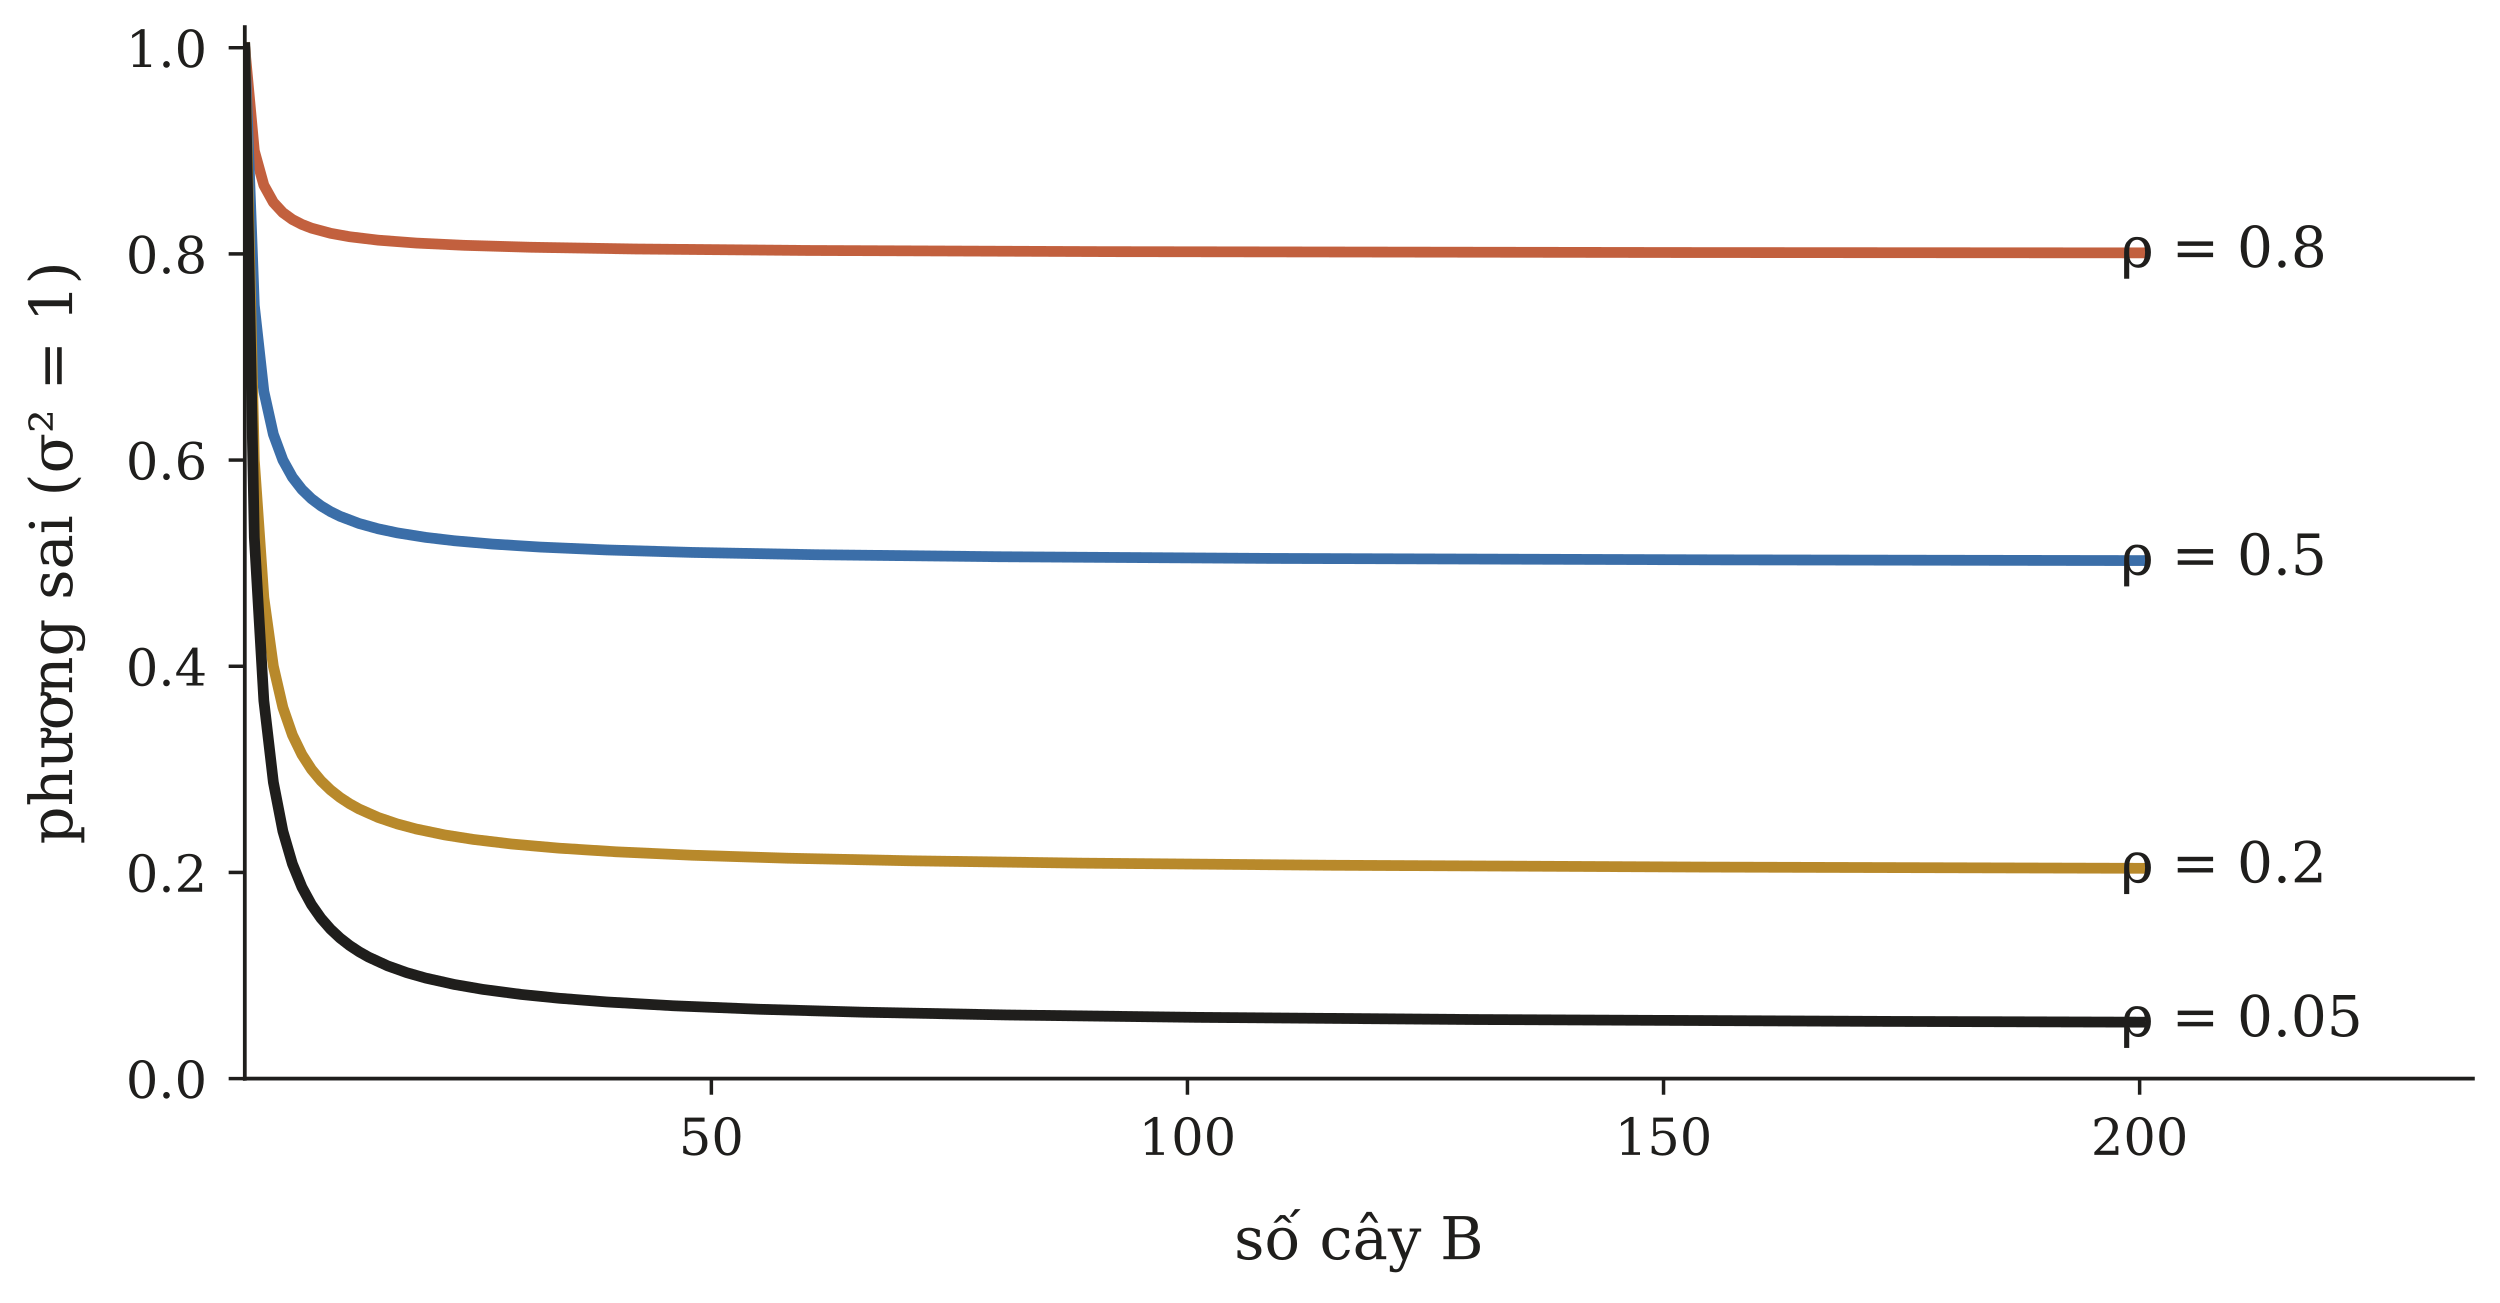
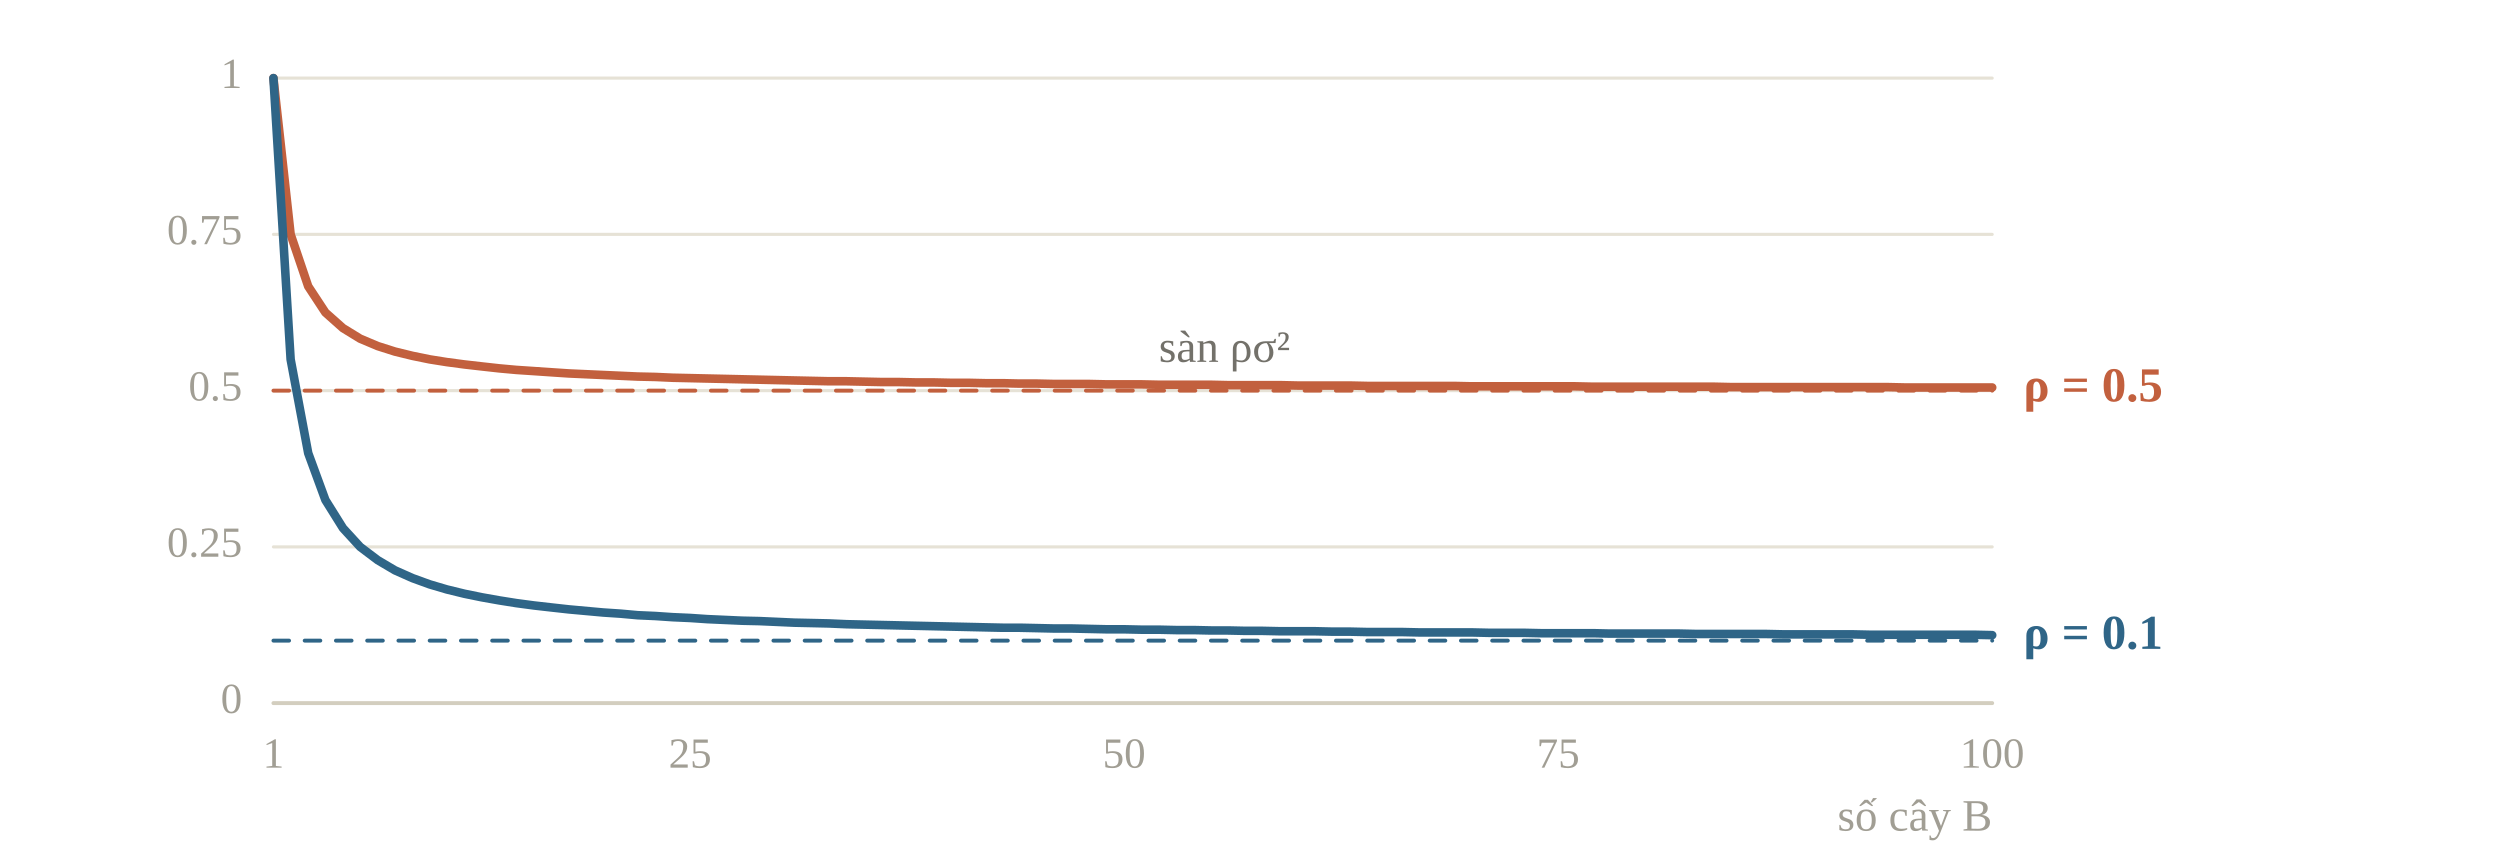
- <svg xmlns="http://www.w3.org/2000/svg" xmlns:xlink="http://www.w3.org/1999/xlink" style="font-family:var(--serif,Lora,Georgia,serif);color:var(--text,#1f1e1c)" width="464.826pt" height="242.146pt" viewBox="0 0 464.826 242.146" version="1.1">
-   <defs>
-     <style type="text/css">*{stroke-linejoin: round; stroke-linecap: butt}</style>
-   </defs>
-   <g id="figure_1">
-     <g id="patch_1">
-       <path d="M 0 242.146  L 464.826 242.146  L 464.826 0  L 0 0  L 0 242.146  z " style="fill: none" />
-     </g>
-     <g id="axes_1">
-       <g id="patch_2">
-         <path d="M 45.515 200.544  L 459.786 200.544  L 459.786 5.04  L 45.515 5.04  L 45.515 200.544  z " style="fill: none" />
-       </g>
-       <g id="matplotlib.axis_1">
-         <g id="xtick_1">
-           <g id="line2d_1">
-             <defs>
-               <path id="m04e37d9cc8" d="M 0 0  L 0 3  " style="stroke: currentColor; stroke-width: 0.65" />
-             </defs>
-             <g>
-               <use xlink:href="#m04e37d9cc8" x="132.264" y="200.544" style="fill: currentColor; stroke: currentColor; stroke-width: 0.65" />
-             </g>
-           </g>
-           <g id="text_1">
-             <text style="font-size: 9.5px; font-family: 'Lora', 'DejaVu Serif', 'DejaVu Sans'; text-anchor: middle; fill: currentColor" x="132.264" y="214.716" transform="rotate(-0 132.2636 214.7163)">50</text>
-           </g>
-         </g>
-         <g id="xtick_2">
-           <g id="line2d_2">
-             <g>
-               <use xlink:href="#m04e37d9cc8" x="220.783" y="200.544" style="fill: currentColor; stroke: currentColor; stroke-width: 0.65" />
-             </g>
-           </g>
-           <g id="text_2">
-             <text style="font-size: 9.5px; font-family: 'Lora', 'DejaVu Serif', 'DejaVu Sans'; text-anchor: middle; fill: currentColor" x="220.783" y="214.716" transform="rotate(-0 220.7831 214.7163)">100</text>
-           </g>
-         </g>
-         <g id="xtick_3">
-           <g id="line2d_3">
-             <g>
-               <use xlink:href="#m04e37d9cc8" x="309.303" y="200.544" style="fill: currentColor; stroke: currentColor; stroke-width: 0.65" />
-             </g>
-           </g>
-           <g id="text_3">
-             <text style="font-size: 9.5px; font-family: 'Lora', 'DejaVu Serif', 'DejaVu Sans'; text-anchor: middle; fill: currentColor" x="309.303" y="214.716" transform="rotate(-0 309.3026 214.7163)">150</text>
-           </g>
-         </g>
-         <g id="xtick_4">
-           <g id="line2d_4">
-             <g>
-               <use xlink:href="#m04e37d9cc8" x="397.822" y="200.544" style="fill: currentColor; stroke: currentColor; stroke-width: 0.65" />
-             </g>
-           </g>
-           <g id="text_4">
-             <text style="font-size: 9.5px; font-family: 'Lora', 'DejaVu Serif', 'DejaVu Sans'; text-anchor: middle; fill: currentColor" x="397.822" y="214.716" transform="rotate(-0 397.8221 214.7163)">200</text>
-           </g>
-         </g>
-         <g id="text_5">
-           <text style="font-size: 11px; font-family: 'Lora', 'DejaVu Serif', 'DejaVu Sans'; text-anchor: middle; fill: currentColor" x="252.65" y="234.126" transform="rotate(-0 252.6502 234.1261)">số cây B</text>
-         </g>
-       </g>
-       <g id="matplotlib.axis_2">
-         <g id="ytick_1">
-           <g id="line2d_5">
-             <defs>
-               <path id="m9fce3a8e10" d="M 0 0  L -3 0  " style="stroke: currentColor; stroke-width: 0.65" />
-             </defs>
-             <g>
-               <use xlink:href="#m9fce3a8e10" x="45.515" y="200.544" style="fill: currentColor; stroke: currentColor; stroke-width: 0.65" />
-             </g>
-           </g>
-           <g id="text_6">
-             <text style="font-size: 9.5px; font-family: 'Lora', 'DejaVu Serif', 'DejaVu Sans'; text-anchor: end; fill: currentColor" x="38.515" y="204.13" transform="rotate(-0 38.51453 204.13)">0.0</text>
-           </g>
-         </g>
-         <g id="ytick_2">
-           <g id="line2d_6">
-             <g>
-               <use xlink:href="#m9fce3a8e10" x="45.515" y="162.21" style="fill: currentColor; stroke: currentColor; stroke-width: 0.65" />
-             </g>
-           </g>
-           <g id="text_7">
-             <text style="font-size: 9.5px; font-family: 'Lora', 'DejaVu Serif', 'DejaVu Sans'; text-anchor: end; fill: currentColor" x="38.515" y="165.796" transform="rotate(-0 38.51453 165.7959)">0.2</text>
-           </g>
-         </g>
-         <g id="ytick_3">
-           <g id="line2d_7">
-             <g>
-               <use xlink:href="#m9fce3a8e10" x="45.515" y="123.876" style="fill: currentColor; stroke: currentColor; stroke-width: 0.65" />
-             </g>
-           </g>
-           <g id="text_8">
-             <text style="font-size: 9.5px; font-family: 'Lora', 'DejaVu Serif', 'DejaVu Sans'; text-anchor: end; fill: currentColor" x="38.515" y="127.462" transform="rotate(-0 38.51453 127.4619)">0.4</text>
-           </g>
-         </g>
-         <g id="ytick_4">
-           <g id="line2d_8">
-             <g>
-               <use xlink:href="#m9fce3a8e10" x="45.515" y="85.542" style="fill: currentColor; stroke: currentColor; stroke-width: 0.65" />
-             </g>
-           </g>
-           <g id="text_9">
-             <text style="font-size: 9.5px; font-family: 'Lora', 'DejaVu Serif', 'DejaVu Sans'; text-anchor: end; fill: currentColor" x="38.515" y="89.128" transform="rotate(-0 38.51453 89.12779)">0.6</text>
-           </g>
-         </g>
-         <g id="ytick_5">
-           <g id="line2d_9">
-             <g>
-               <use xlink:href="#m9fce3a8e10" x="45.515" y="47.207" style="fill: currentColor; stroke: currentColor; stroke-width: 0.65" />
-             </g>
-           </g>
-           <g id="text_10">
-             <text style="font-size: 9.5px; font-family: 'Lora', 'DejaVu Serif', 'DejaVu Sans'; text-anchor: end; fill: currentColor" x="38.515" y="50.794" transform="rotate(-0 38.51453 50.79373)">0.8</text>
-           </g>
-         </g>
-         <g id="ytick_6">
-           <g id="line2d_10">
-             <g>
-               <use xlink:href="#m9fce3a8e10" x="45.515" y="8.873" style="fill: currentColor; stroke: currentColor; stroke-width: 0.65" />
-             </g>
-           </g>
-           <g id="text_11">
-             <text style="font-size: 9.5px; font-family: 'Lora', 'DejaVu Serif', 'DejaVu Sans'; text-anchor: end; fill: currentColor" x="38.515" y="12.46" transform="rotate(-0 38.51453 12.45966)">1.0</text>
-           </g>
-         </g>
-         <g id="text_12">
-           <text style="font-size: 11px; font-family: 'Lora', 'DejaVu Serif', 'DejaVu Sans'; text-anchor: middle; fill: currentColor" x="13.4" y="102.792" transform="rotate(-90 13.4 102.7919)">phương sai (σ² = 1)</text>
-         </g>
-       </g>
-       <g id="line2d_11">
-         <path d="M 45.515 8.873  L 47.285 28.04  L 49.055 34.429  L 50.826 37.624  L 52.596 39.541  L 54.366 40.818  L 56.137 41.731  L 57.907 42.416  L 61.448 43.374  L 64.989 44.013  L 70.3 44.652  L 77.382 45.19  L 86.234 45.61  L 98.626 45.971  L 118.101 46.295  L 149.968 46.569  L 204.85 46.786  L 312.843 46.955  L 397.822 47.016  L 397.822 47.016  " clip-path="url(#pcbf44ea422)" style="fill: none; stroke: var(--accent, #c2603e); stroke-width: 2; stroke-linecap: square" />
-       </g>
-       <g id="line2d_12">
-         <path d="M 45.515 8.873  L 47.285 56.791  L 49.055 72.764  L 50.826 80.75  L 52.596 85.542  L 54.366 88.736  L 56.137 91.018  L 57.907 92.729  L 59.678 94.06  L 61.448 95.125  L 63.218 95.996  L 66.759 97.337  L 70.3 98.32  L 73.841 99.071  L 79.152 99.917  L 84.463 100.542  L 91.545 101.159  L 100.397 101.714  L 112.789 102.251  L 128.723 102.712  L 151.738 103.138  L 185.375 103.511  L 236.717 103.829  L 319.925 104.094  L 397.822 104.229  L 397.822 104.229  " clip-path="url(#pcbf44ea422)" style="fill: none; stroke: var(--t-n, #3b6ea8); stroke-width: 2; stroke-linecap: square" />
-       </g>
-       <g id="line2d_13">
-         <path d="M 45.515 8.873  L 47.285 85.542  L 49.055 111.098  L 50.826 123.876  L 52.596 131.542  L 54.366 136.654  L 56.137 140.304  L 57.907 143.043  L 59.678 145.172  L 61.448 146.876  L 63.218 148.27  L 64.989 149.432  L 66.759 150.415  L 70.3 151.987  L 73.841 153.19  L 77.382 154.139  L 82.693 155.24  L 88.004 156.076  L 95.085 156.922  L 103.937 157.7  L 114.56 158.376  L 128.723 159.015  L 146.427 159.566  L 169.442 160.05  L 201.309 160.487  L 247.339 160.876  L 316.384 161.214  L 397.822 161.443  L 397.822 161.443  " clip-path="url(#pcbf44ea422)" style="fill: none; stroke: #b8892b; stroke-width: 2; stroke-linecap: square" />
-       </g>
-       <g id="line2d_14">
-         <path d="M 45.515 8.873  L 47.285 99.917  L 49.055 130.265  L 50.826 145.439  L 52.596 154.543  L 54.366 160.612  L 56.137 164.948  L 57.907 168.199  L 59.678 170.728  L 61.448 172.752  L 63.218 174.407  L 64.989 175.786  L 66.759 176.954  L 68.53 177.954  L 72.07 179.58  L 75.611 180.844  L 79.152 181.856  L 84.463 183.043  L 89.774 183.957  L 96.856 184.891  L 103.937 185.605  L 112.789 186.291  L 125.182 187.002  L 141.116 187.65  L 160.59 188.201  L 187.146 188.712  L 222.554 189.157  L 273.895 189.56  L 348.251 189.902  L 397.822 190.05  L 397.822 190.05  " clip-path="url(#pcbf44ea422)" style="fill: none; stroke: currentColor; stroke-width: 2; stroke-linecap: square" />
-       </g>
-       <g id="patch_3">
-         <path d="M 45.515 200.544  L 45.515 5.04  " style="fill: none; stroke: currentColor; stroke-width: 0.7; stroke-linejoin: miter; stroke-linecap: square" />
-       </g>
-       <g id="patch_4">
-         <path d="M 45.515 200.544  L 459.786 200.544  " style="fill: none; stroke: currentColor; stroke-width: 0.7; stroke-linejoin: miter; stroke-linecap: square" />
-       </g>
-       <g id="text_13">
-         <text style="font-size: 10.5px; font-family: 'Lora', 'DejaVu Serif', 'DejaVu Sans'; text-anchor: start; fill: currentColor" x="394.281" y="49.637" transform="rotate(-0 394.2814 49.63689)">ρ = 0.8</text>
-       </g>
-       <g id="text_14">
-         <text style="font-size: 10.5px; font-family: 'Lora', 'DejaVu Serif', 'DejaVu Sans'; text-anchor: start; fill: currentColor" x="394.281" y="106.845" transform="rotate(-0 394.2814 106.8446)">ρ = 0.5</text>
-       </g>
-       <g id="text_15">
-         <text style="font-size: 10.5px; font-family: 'Lora', 'DejaVu Serif', 'DejaVu Sans'; text-anchor: start; fill: currentColor" x="394.281" y="164.052" transform="rotate(-0 394.2814 164.0524)">ρ = 0.2</text>
-       </g>
-       <g id="text_16">
-         <text style="font-size: 10.5px; font-family: 'Lora', 'DejaVu Serif', 'DejaVu Sans'; text-anchor: start; fill: currentColor" x="394.281" y="192.656" transform="rotate(-0 394.2814 192.6562)">ρ = 0.05</text>
-       </g>
-     </g>
-   </g>
-   <defs>
-     <clipPath id="pcbf44ea422">
-       <rect x="45.515" y="5.04" width="414.271" height="195.504" />
-     </clipPath>
-   </defs>
+ <svg xmlns="http://www.w3.org/2000/svg" viewBox="0 0 640 220" width="640" role="img" aria-label="Thêm cây chỉ kéo phương sai về mức sàn ρσ²; giảm tương quan mới hạ được sàn." style="font-family:var(--serif, Lora, Georgia, serif);color:var(--text, #1f1e1c)">
+   <path d="M 70,180 L 510,180" fill="none" stroke="var(--line, #e6e2d6)" stroke-width="0.8" stroke-linecap="round" />
+   <path d="M 70,140 L 510,140" fill="none" stroke="var(--line, #e6e2d6)" stroke-width="0.8" stroke-linecap="round" />
+   <path d="M 70,100 L 510,100" fill="none" stroke="var(--line, #e6e2d6)" stroke-width="0.8" stroke-linecap="round" />
+   <path d="M 70,60 L 510,60" fill="none" stroke="var(--line, #e6e2d6)" stroke-width="0.8" stroke-linecap="round" />
+   <path d="M 70,20 L 510,20" fill="none" stroke="var(--line, #e6e2d6)" stroke-width="0.8" stroke-linecap="round" />
+   <path d="M 70,180 L 510,180" fill="none" stroke="var(--line-strong, #d3cebf)" stroke-width="1" stroke-linecap="round" />
+   <text x="62" y="180" fill="var(--faint, #a19e94)" text-anchor="end" dominant-baseline="middle" font-family="var(--sans, Inter, &quot;Segoe UI&quot;, sans-serif)" font-size="11" font-weight="400">0</text>
+   <text x="62" y="140" fill="var(--faint, #a19e94)" text-anchor="end" dominant-baseline="middle" font-family="var(--sans, Inter, &quot;Segoe UI&quot;, sans-serif)" font-size="11" font-weight="400">0.25</text>
+   <text x="62" y="100" fill="var(--faint, #a19e94)" text-anchor="end" dominant-baseline="middle" font-family="var(--sans, Inter, &quot;Segoe UI&quot;, sans-serif)" font-size="11" font-weight="400">0.5</text>
+   <text x="62" y="60" fill="var(--faint, #a19e94)" text-anchor="end" dominant-baseline="middle" font-family="var(--sans, Inter, &quot;Segoe UI&quot;, sans-serif)" font-size="11" font-weight="400">0.75</text>
+   <text x="62" y="20" fill="var(--faint, #a19e94)" text-anchor="end" dominant-baseline="middle" font-family="var(--sans, Inter, &quot;Segoe UI&quot;, sans-serif)" font-size="11" font-weight="400">1</text>
+   <text x="70" y="194" fill="var(--faint, #a19e94)" text-anchor="middle" dominant-baseline="middle" font-family="var(--sans, Inter, &quot;Segoe UI&quot;, sans-serif)" font-size="11" font-weight="400">1</text>
+   <text x="176.667" y="194" fill="var(--faint, #a19e94)" text-anchor="middle" dominant-baseline="middle" font-family="var(--sans, Inter, &quot;Segoe UI&quot;, sans-serif)" font-size="11" font-weight="400">25</text>
+   <text x="287.778" y="194" fill="var(--faint, #a19e94)" text-anchor="middle" dominant-baseline="middle" font-family="var(--sans, Inter, &quot;Segoe UI&quot;, sans-serif)" font-size="11" font-weight="400">50</text>
+   <text x="398.889" y="194" fill="var(--faint, #a19e94)" text-anchor="middle" dominant-baseline="middle" font-family="var(--sans, Inter, &quot;Segoe UI&quot;, sans-serif)" font-size="11" font-weight="400">75</text>
+   <text x="510" y="194" fill="var(--faint, #a19e94)" text-anchor="middle" dominant-baseline="middle" font-family="var(--sans, Inter, &quot;Segoe UI&quot;, sans-serif)" font-size="11" font-weight="400">100</text>
+   <text x="510" y="210" fill="var(--faint, #a19e94)" text-anchor="end" dominant-baseline="middle" font-family="var(--sans, Inter, &quot;Segoe UI&quot;, sans-serif)" font-size="11.5" font-weight="400">số cây B</text>
+   <path d="M 70.0,20.0 L 74.4,60.0 L 78.9,73.3 L 83.3,80.0 L 87.8,84.0 L 92.2,86.7 L 96.7,88.6 L 101.1,90.0 L 105.6,91.1 L 110.0,92.0 L 114.4,92.7 L 118.9,93.3 L 123.3,93.8 L 127.8,94.3 L 132.2,94.7 L 136.7,95.0 L 141.1,95.3 L 145.6,95.6 L 150.0,95.8 L 154.4,96.0 L 158.9,96.2 L 163.3,96.4 L 167.8,96.5 L 172.2,96.7 L 176.7,96.8 L 181.1,96.9 L 185.6,97.0 L 190.0,97.1 L 194.4,97.2 L 198.9,97.3 L 203.3,97.4 L 207.8,97.5 L 212.2,97.6 L 216.7,97.6 L 221.1,97.7 L 225.6,97.8 L 230.0,97.8 L 234.4,97.9 L 238.9,97.9 L 243.3,98.0 L 247.8,98.0 L 252.2,98.1 L 256.7,98.1 L 261.1,98.2 L 265.6,98.2 L 270.0,98.3 L 274.4,98.3 L 278.9,98.3 L 283.3,98.4 L 287.8,98.4 L 292.2,98.4 L 296.7,98.5 L 301.1,98.5 L 305.6,98.5 L 310.0,98.5 L 314.4,98.6 L 318.9,98.6 L 323.3,98.6 L 327.8,98.6 L 332.2,98.7 L 336.7,98.7 L 341.1,98.7 L 345.6,98.7 L 350.0,98.8 L 354.4,98.8 L 358.9,98.8 L 363.3,98.8 L 367.8,98.8 L 372.2,98.8 L 376.7,98.9 L 381.1,98.9 L 385.6,98.9 L 390.0,98.9 L 394.4,98.9 L 398.9,98.9 L 403.3,98.9 L 407.8,99.0 L 412.2,99.0 L 416.7,99.0 L 421.1,99.0 L 425.6,99.0 L 430.0,99.0 L 434.4,99.0 L 438.9,99.0 L 443.3,99.1 L 447.8,99.1 L 452.2,99.1 L 456.7,99.1 L 461.1,99.1 L 465.6,99.1 L 470.0,99.1 L 474.4,99.1 L 478.9,99.1 L 483.3,99.1 L 487.8,99.2 L 492.2,99.2 L 496.7,99.2 L 501.1,99.2 L 505.6,99.2 L 510.0,99.2" fill="none" stroke="var(--accent, #c2603e)" stroke-width="2.2" opacity="1" stroke-linecap="round" stroke-linejoin="round" />
+   <path d="M 70,100 L 510,100" fill="none" stroke="var(--accent, #c2603e)" stroke-width="1" stroke-linecap="round" stroke-dasharray="4 4" />
+   <text x="518" y="99.2" fill="var(--accent, #c2603e)" text-anchor="start" dominant-baseline="middle" font-family="var(--sans, Inter, &quot;Segoe UI&quot;, sans-serif)" font-size="12.5" font-weight="600">ρ = 0.5</text>
+   <path d="M 70.0,20.0 L 74.4,92.0 L 78.9,116.0 L 83.3,128.0 L 87.8,135.2 L 92.2,140.0 L 96.7,143.4 L 101.1,146.0 L 105.6,148.0 L 110.0,149.6 L 114.4,150.9 L 118.9,152.0 L 123.3,152.9 L 127.8,153.7 L 132.2,154.4 L 136.7,155.0 L 141.1,155.5 L 145.6,156.0 L 150.0,156.4 L 154.4,156.8 L 158.9,157.1 L 163.3,157.5 L 167.8,157.7 L 172.2,158.0 L 176.7,158.2 L 181.1,158.5 L 185.6,158.7 L 190.0,158.9 L 194.4,159.0 L 198.9,159.2 L 203.3,159.4 L 207.8,159.5 L 212.2,159.6 L 216.7,159.8 L 221.1,159.9 L 225.6,160.0 L 230.0,160.1 L 234.4,160.2 L 238.9,160.3 L 243.3,160.4 L 247.8,160.5 L 252.2,160.6 L 256.7,160.7 L 261.1,160.7 L 265.6,160.8 L 270.0,160.9 L 274.4,160.9 L 278.9,161.0 L 283.3,161.1 L 287.8,161.1 L 292.2,161.2 L 296.7,161.2 L 301.1,161.3 L 305.6,161.3 L 310.0,161.4 L 314.4,161.4 L 318.9,161.5 L 323.3,161.5 L 327.8,161.6 L 332.2,161.6 L 336.7,161.6 L 341.1,161.7 L 345.6,161.7 L 350.0,161.8 L 354.4,161.8 L 358.9,161.8 L 363.3,161.9 L 367.8,161.9 L 372.2,161.9 L 376.7,161.9 L 381.1,162.0 L 385.6,162.0 L 390.0,162.0 L 394.4,162.1 L 398.9,162.1 L 403.3,162.1 L 407.8,162.1 L 412.2,162.2 L 416.7,162.2 L 421.1,162.2 L 425.6,162.2 L 430.0,162.2 L 434.4,162.3 L 438.9,162.3 L 443.3,162.3 L 447.8,162.3 L 452.2,162.3 L 456.7,162.4 L 461.1,162.4 L 465.6,162.4 L 470.0,162.4 L 474.4,162.4 L 478.9,162.5 L 483.3,162.5 L 487.8,162.5 L 492.2,162.5 L 496.7,162.5 L 501.1,162.5 L 505.6,162.5 L 510.0,162.6" fill="none" stroke="var(--t-n, #2f6587)" stroke-width="2.2" opacity="1" stroke-linecap="round" stroke-linejoin="round" />
+   <path d="M 70,164 L 510,164" fill="none" stroke="var(--t-n, #2f6587)" stroke-width="1" stroke-linecap="round" stroke-dasharray="4 4" />
+   <text x="518" y="162.56" fill="var(--t-n, #2f6587)" text-anchor="start" dominant-baseline="middle" font-family="var(--sans, Inter, &quot;Segoe UI&quot;, sans-serif)" font-size="12.5" font-weight="600">ρ = 0.1</text>
+   <text x="296.667" y="90" fill="var(--muted, #73716a)" text-anchor="start" dominant-baseline="middle" font-family="var(--sans, Inter, &quot;Segoe UI&quot;, sans-serif)" font-size="11.5" font-weight="400">sàn ρσ²</text>
</svg>
